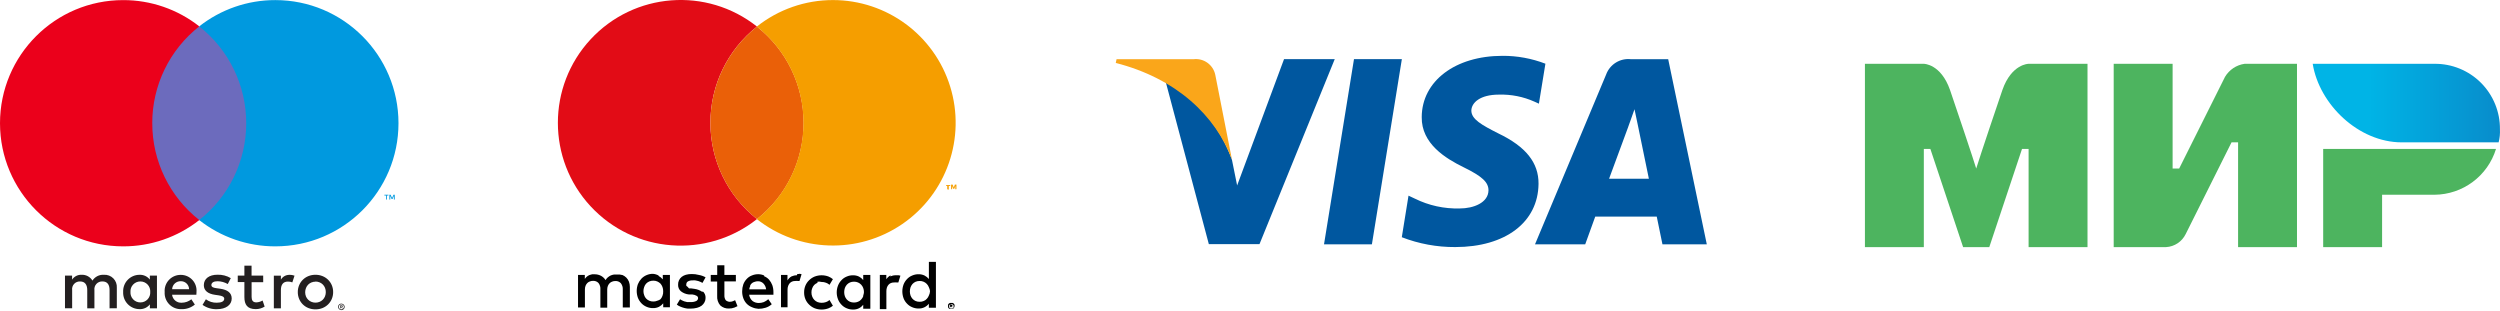
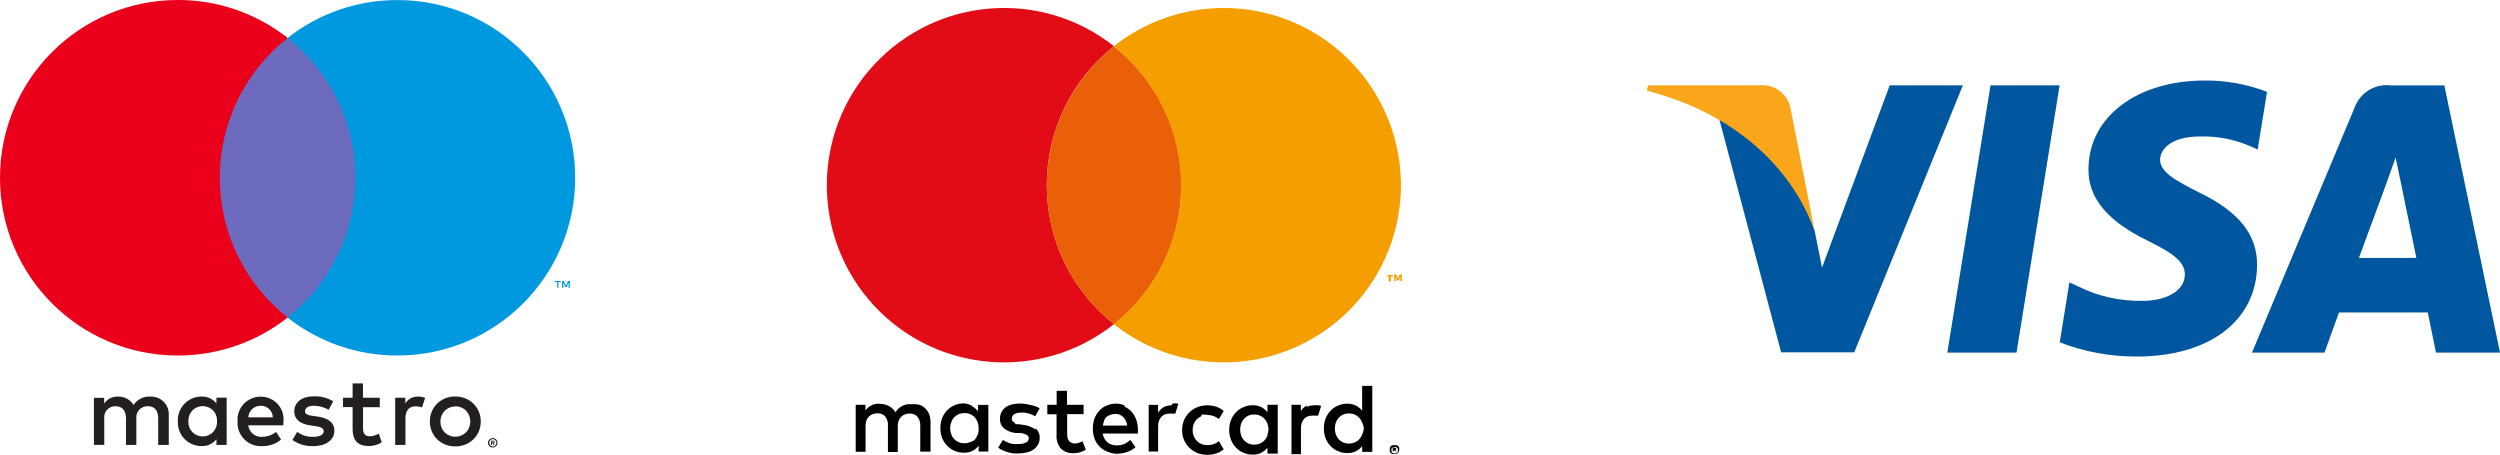
- <svg xmlns="http://www.w3.org/2000/svg" width="241.901" height="30" viewBox="0 0 241.901 30">
-   <defs>
-     <linearGradient id="linear-gradient" x2="1" gradientUnits="objectBoundingBox">
-       <stop offset="0" stop-color="#00b4e6" />
-       <stop offset="0.3" stop-color="#00b4e6" />
-       <stop offset="1" stop-color="#088ccb" />
-     </linearGradient>
-   </defs>
-   <g id="Group_3279" data-name="Group 3279" transform="translate(-2779 22624.002)">
-     <g id="Maestro_2016" transform="translate(2779 -22623.996)">
+ <svg xmlns="http://www.w3.org/2000/svg" width="148.14" height="26.948" viewBox="0 0 148.14 26.948">
+   <g id="Сгруппировать_5627" data-name="Сгруппировать 5627" transform="translate(-361 -347)">
+     <g id="Maestro_2016" transform="translate(361 347)">
      <g id="Group_3278" data-name="Group 3278" transform="translate(0 0)">
-         <g id="Group_3273" data-name="Group 3273" transform="translate(37.193 18.836)">
-           <path id="Path_5040" data-name="Path 5040" d="M-4.2-1.937V-2.4h-.12l-.14.318L-4.6-2.4h-.121v.463h.086v-.347l.13.3h.089l.13-.3v.348Zm-.765,0v-.386h.154V-2.4H-5.2v.077h.154v.386Z" transform="translate(5.203 2.4)" fill="#0099df" />
+         <g id="Group_3273" data-name="Group 3273" transform="translate(32.878 16.65)">
+           <path id="Path_5040" data-name="Path 5040" d="M-4.315-1.991V-2.4h-.106l-.123.281L-4.667-2.4h-.107v.409H-4.7V-2.3l.115.266H-4.5L-4.39-2.3v.307Zm-.676,0v-.341h.136V-2.4H-5.2v.068h.136v.341Z" transform="translate(5.203 2.4)" fill="#0099df" />
        </g>
-         <path id="Path_5041" data-name="Path 5041" d="M3582.295,2166.319h-10.428V2147.58h10.428Z" transform="translate(-3557.801 -2145.027)" fill="#6c6bbd" />
-         <g id="Group_3274" data-name="Group 3274" transform="translate(0 0)">
-           <path id="Path_5042" data-name="Path 5042" d="M-61.66-49.888a11.9,11.9,0,0,1,4.55-9.371A11.867,11.867,0,0,0-64.476-61.8,11.919,11.919,0,0,0-76.392-49.888,11.919,11.919,0,0,0-64.474-37.972a11.867,11.867,0,0,0,7.366-2.545,11.9,11.9,0,0,1-4.55-9.371" transform="translate(76.392 61.804)" fill="#eb001b" />
+         <path id="Path_5041" data-name="Path 5041" d="M3581.085,2164.145h-9.218V2147.58h9.218Z" transform="translate(-3559.433 -2145.323)" fill="#6c6bbd" />
+         <g id="Group_3274" data-name="Group 3274">
+           <path id="Path_5042" data-name="Path 5042" d="M-63.369-51.271a10.519,10.519,0,0,1,4.022-8.284,10.49,10.49,0,0,0-6.511-2.25A10.536,10.536,0,0,0-76.392-51.271,10.536,10.536,0,0,0-65.857-40.737a10.49,10.49,0,0,0,6.511-2.25,10.519,10.519,0,0,1-4.022-8.284" transform="translate(76.392 61.804)" fill="#eb001b" />
        </g>
-         <g id="Group_3275" data-name="Group 3275" transform="translate(19.274 0.003)">
-           <path id="Path_5043" data-name="Path 5043" d="M-80.716-49.887A11.919,11.919,0,0,1-92.634-37.971,11.871,11.871,0,0,1-100-40.516a11.9,11.9,0,0,0,4.55-9.371A11.9,11.9,0,0,0-100-59.255,11.871,11.871,0,0,1-92.633-61.8,11.919,11.919,0,0,1-80.716-49.889" transform="translate(100 61.8)" fill="#0099df" />
+         <g id="Group_3275" data-name="Group 3275" transform="translate(17.037 0.003)">
+           <path id="Path_5043" data-name="Path 5043" d="M-82.953-51.269A10.536,10.536,0,0,1-93.489-40.736,10.494,10.494,0,0,1-100-42.986a10.518,10.518,0,0,0,4.022-8.284A10.518,10.518,0,0,0-100-59.55a10.494,10.494,0,0,1,6.512-2.25A10.536,10.536,0,0,1-82.953-51.271" transform="translate(100 61.8)" fill="#0099df" />
        </g>
-         <g id="Group_3276" data-name="Group 3276" transform="translate(6.291 25.701)">
-           <path id="Path_5044" data-name="Path 5044" d="M-90.889-3.685a1.465,1.465,0,0,1,.49.086l-.212.649a1.116,1.116,0,0,0-.43-.077c-.45,0-.676.291-.676.814V-.44H-92.4V-3.6h.682v.386a.934.934,0,0,1,.834-.463m-2.545.709h-1.123v1.424c0,.318.112.53.457.53a1.268,1.268,0,0,0,.605-.182l.2.589a1.615,1.615,0,0,1-.86.245c-.814,0-1.1-.434-1.1-1.169V-2.977h-.642v-.629h.642v-.96h.694v.96h1.125Zm-8.813.676a.816.816,0,0,1,.841-.771.787.787,0,0,1,.8.771Zm2.357.278a1.518,1.518,0,0,0-.385-1.162,1.518,1.518,0,0,0-1.118-.5,1.546,1.546,0,0,0-1.156.482,1.546,1.546,0,0,0-.42,1.18,1.561,1.561,0,0,0,.445,1.189,1.561,1.561,0,0,0,1.181.465,1.923,1.923,0,0,0,1.295-.443l-.338-.51a1.5,1.5,0,0,1-.92.331.879.879,0,0,1-.946-.771h2.35c.007-.086.014-.172.014-.265m3.025-.771a2.03,2.03,0,0,0-.986-.272c-.377,0-.6.14-.6.372,0,.211.238.271.536.308l.325.046c.689.1,1.106.391,1.106.947,0,.6-.53,1.033-1.443,1.033A2.283,2.283,0,0,1-99.3-.773l.325-.54a1.688,1.688,0,0,0,1.053.331c.47,0,.722-.139.722-.386,0-.178-.179-.278-.556-.33l-.325-.046c-.709-.1-1.093-.417-1.093-.934,0-.629.517-1.013,1.318-1.013a2.365,2.365,0,0,1,1.291.331Zm8.491-.231a1.043,1.043,0,0,0-.395.077.948.948,0,0,0-.315.209.97.97,0,0,0-.209.322A1.089,1.089,0,0,0-89.368-2a1.085,1.085,0,0,0,.077.413.97.97,0,0,0,.21.312.948.948,0,0,0,.315.209,1.029,1.029,0,0,0,.395.077,1.026,1.026,0,0,0,.395-.077.946.946,0,0,0,.315-.209.963.963,0,0,0,.211-.322,1.086,1.086,0,0,0,.077-.413,1.089,1.089,0,0,0-.077-.413.963.963,0,0,0-.211-.322.946.946,0,0,0-.317-.209,1.04,1.04,0,0,0-.395-.077m0-.654a1.783,1.783,0,0,1,.682.128,1.656,1.656,0,0,1,.54.352,1.609,1.609,0,0,1,.359.529,1.684,1.684,0,0,1,.13.664,1.684,1.684,0,0,1-.13.664,1.613,1.613,0,0,1-.359.53,1.668,1.668,0,0,1-.54.352,1.8,1.8,0,0,1-.682.127,1.8,1.8,0,0,1-.682-.127,1.649,1.649,0,0,1-.54-.352,1.632,1.632,0,0,1-.357-.53,1.684,1.684,0,0,1-.13-.664,1.684,1.684,0,0,1,.13-.664,1.629,1.629,0,0,1,.357-.529,1.638,1.638,0,0,1,.54-.352,1.783,1.783,0,0,1,.682-.128m-17.9,1.662a.95.95,0,0,1,.258-.717.95.95,0,0,1,.7-.3.949.949,0,0,1,.7.3.949.949,0,0,1,.255.715.949.949,0,0,1-.255.715.949.949,0,0,1-.7.3.949.949,0,0,1-.7-.3.949.949,0,0,1-.258-.717m2.563,0V-3.606h-.688v.386a1.2,1.2,0,0,0-1-.463,1.586,1.586,0,0,0-1.147.492,1.585,1.585,0,0,0-.435,1.17,1.585,1.585,0,0,0,.437,1.169,1.585,1.585,0,0,0,1.148.491,1.2,1.2,0,0,0,1-.463v.386h.688Zm-3.883,1.582V-2.428a1.178,1.178,0,0,0-.338-.91,1.178,1.178,0,0,0-.907-.347,1.225,1.225,0,0,0-1.113.563,1.163,1.163,0,0,0-1.046-.563,1.047,1.047,0,0,0-.925.47v-.39h-.688V-.444h.694V-2.2a.74.74,0,0,1,.188-.6.74.74,0,0,1,.584-.239c.457,0,.689.3.689.834V-.441h.694V-2.2a.747.747,0,0,1,.19-.6.747.747,0,0,1,.581-.242c.47,0,.694.3.694.834V-.441Z" transform="translate(112.606 4.566)" fill="#231f20" />
+         <g id="Group_3276" data-name="Group 3276" transform="translate(5.561 22.718)">
+           <path id="Path_5044" data-name="Path 5044" d="M-93.408-3.788a1.3,1.3,0,0,1,.434.076l-.187.573a.986.986,0,0,0-.38-.068c-.4,0-.6.257-.6.719V-.919h-.609V-3.714h.6v.341a.825.825,0,0,1,.738-.409m-2.25.626h-.993V-1.9c0,.281.1.468.4.468a1.121,1.121,0,0,0,.535-.161l.175.521a1.427,1.427,0,0,1-.76.217c-.72,0-.968-.384-.968-1.033V-3.161h-.568v-.556h.568v-.849h.614v.849h.995Zm-7.79.6a.721.721,0,0,1,.744-.682.7.7,0,0,1,.708.682Zm2.084.246a1.342,1.342,0,0,0-.341-1.028,1.342,1.342,0,0,0-.989-.441,1.367,1.367,0,0,0-1.022.426,1.367,1.367,0,0,0-.371,1.043,1.38,1.38,0,0,0,.393,1.051,1.38,1.38,0,0,0,1.044.411,1.7,1.7,0,0,0,1.145-.392l-.3-.451a1.33,1.33,0,0,1-.813.292.777.777,0,0,1-.836-.682h2.077c.006-.076.012-.152.012-.234M-98.689-3a1.794,1.794,0,0,0-.872-.241c-.333,0-.532.123-.532.329,0,.187.211.24.474.273l.287.041c.609.089.978.346.978.837,0,.532-.468.913-1.275.913a2.018,2.018,0,0,1-1.213-.367l.287-.477a1.492,1.492,0,0,0,.931.292c.415,0,.638-.123.638-.341,0-.157-.158-.246-.492-.292l-.287-.041c-.626-.089-.966-.369-.966-.826,0-.556.457-.9,1.165-.9a2.091,2.091,0,0,1,1.141.292Zm7.506-.2a.922.922,0,0,0-.349.068.838.838,0,0,0-.279.185A.857.857,0,0,0-92-2.664a.963.963,0,0,0-.068.365A.96.96,0,0,0-92-1.933a.858.858,0,0,0,.185.275.838.838,0,0,0,.279.185.909.909,0,0,0,.349.068.907.907,0,0,0,.349-.068.836.836,0,0,0,.279-.185.851.851,0,0,0,.187-.285.96.96,0,0,0,.068-.365.962.962,0,0,0-.068-.365.851.851,0,0,0-.187-.285.836.836,0,0,0-.28-.185.92.92,0,0,0-.349-.068m0-.578a1.576,1.576,0,0,1,.6.113,1.464,1.464,0,0,1,.477.311,1.423,1.423,0,0,1,.317.468,1.488,1.488,0,0,1,.115.587,1.488,1.488,0,0,1-.115.587,1.426,1.426,0,0,1-.317.468,1.474,1.474,0,0,1-.477.311,1.588,1.588,0,0,1-.6.112,1.588,1.588,0,0,1-.6-.112,1.458,1.458,0,0,1-.477-.311,1.443,1.443,0,0,1-.316-.468,1.488,1.488,0,0,1-.115-.587A1.488,1.488,0,0,1-92.58-2.9a1.44,1.44,0,0,1,.316-.468,1.448,1.448,0,0,1,.477-.311,1.576,1.576,0,0,1,.6-.113M-107-2.321a.84.84,0,0,1,.228-.634.84.84,0,0,1,.62-.262.838.838,0,0,1,.617.264.839.839,0,0,1,.226.632.839.839,0,0,1-.225.632.838.838,0,0,1-.617.265.839.839,0,0,1-.62-.262A.839.839,0,0,1-107-2.318m2.265,0v-1.4h-.608v.341a1.061,1.061,0,0,0-.886-.409,1.4,1.4,0,0,0-1.014.435,1.4,1.4,0,0,0-.385,1.034,1.4,1.4,0,0,0,.386,1.033,1.4,1.4,0,0,0,1.014.434,1.061,1.061,0,0,0,.886-.409v.341h.608Zm-3.432,1.4V-2.676a1.042,1.042,0,0,0-.3-.8,1.042,1.042,0,0,0-.8-.307,1.083,1.083,0,0,0-.984.5,1.028,1.028,0,0,0-.925-.5.926.926,0,0,0-.818.415v-.345h-.608V-.922h.614V-2.471A.654.654,0,0,1-111.827-3a.654.654,0,0,1,.516-.211c.4,0,.609.263.609.738V-.92h.614V-2.471A.661.661,0,0,1-109.92-3a.661.661,0,0,1,.513-.214c.416,0,.614.263.614.738V-.92Z" transform="translate(112.606 4.566)" fill="#231f20" />
        </g>
-         <g id="Group_3277" data-name="Group 3277" transform="translate(32.713 29.366)">
-           <path id="Path_5045" data-name="Path 5045" d="M-1.122-.929v.077h.072a.071.071,0,0,0,.039-.009A.033.033,0,0,0-1-.891.032.032,0,0,0-1.012-.92a.065.065,0,0,0-.039-.009Zm.072-.055a.133.133,0,0,1,.086.026.083.083,0,0,1,.029.067.077.077,0,0,1-.024.06A.12.12,0,0,1-1.026-.8l.1.11h-.077L-1.094-.8h-.029v.11h-.062v-.29Zm-.019.392A.231.231,0,0,0-.974-.611.248.248,0,0,0-.9-.664.244.244,0,0,0-.845-.741a.25.25,0,0,0,.019-.1A.25.25,0,0,0-.845-.932.252.252,0,0,0-.9-1.009a.231.231,0,0,0-.077-.052.231.231,0,0,0-.094-.02.24.24,0,0,0-.1.019.231.231,0,0,0-.077.052.238.238,0,0,0-.052.077.236.236,0,0,0-.019.1.236.236,0,0,0,.019.1.231.231,0,0,0,.052.077.247.247,0,0,0,.077.052.24.24,0,0,0,.1.019m0-.559a.308.308,0,0,1,.124.025.312.312,0,0,1,.1.067.308.308,0,0,1,.068.1.3.3,0,0,1,.025.122.3.3,0,0,1-.025.122.313.313,0,0,1-.069.1.327.327,0,0,1-.1.068.308.308,0,0,1-.124.025A.319.319,0,0,1-1.2-.548a.318.318,0,0,1-.1-.068.313.313,0,0,1-.068-.1A.3.3,0,0,1-1.39-.837a.3.3,0,0,1,.024-.12.308.308,0,0,1,.068-.1.308.308,0,0,1,.1-.067.319.319,0,0,1,.126-.025" transform="translate(1.39 1.152)" fill="#231f20" />
+         <g id="Group_3277" data-name="Group 3277" transform="translate(28.917 25.959)">
+           <path id="Path_5045" data-name="Path 5045" d="M-1.153-.955v.068h.063A.063.063,0,0,0-1.056-.9a.029.029,0,0,0,.014-.026.028.028,0,0,0-.014-.026A.057.057,0,0,0-1.09-.955ZM-1.089-1a.118.118,0,0,1,.076.023.074.074,0,0,1,.025.059.068.068,0,0,1-.021.053.106.106,0,0,1-.059.024l.085.1h-.068l-.076-.1h-.025v.1h-.055V-1Zm-.017.346a.2.2,0,0,0,.084-.017A.22.22,0,0,0-.954-.721.215.215,0,0,0-.908-.789.221.221,0,0,0-.891-.874.221.221,0,0,0-.908-.958a.223.223,0,0,0-.046-.068.2.2,0,0,0-.068-.046.2.2,0,0,0-.083-.018.212.212,0,0,0-.085.017.2.2,0,0,0-.068.046A.21.21,0,0,0-1.3-.958a.209.209,0,0,0-.017.085A.209.209,0,0,0-1.3-.789a.2.2,0,0,0,.046.068.218.218,0,0,0,.068.046.212.212,0,0,0,.085.017m0-.494A.273.273,0,0,1-1-1.13a.276.276,0,0,1,.091.059.273.273,0,0,1,.06.091.266.266,0,0,1,.022.108.266.266,0,0,1-.022.108.277.277,0,0,1-.061.087A.289.289,0,0,1-1-.618a.273.273,0,0,1-.11.022.282.282,0,0,1-.112-.022.282.282,0,0,1-.09-.06.277.277,0,0,1-.06-.088A.266.266,0,0,1-1.39-.874.266.266,0,0,1-1.369-.98a.273.273,0,0,1,.06-.089.273.273,0,0,1,.091-.059.282.282,0,0,1,.112-.022" transform="translate(1.39 1.152)" fill="#231f20" />
        </g>
      </g>
    </g>
-     <g id="master-card" transform="translate(2832.98 -22624.002)">
-       <path id="Path_4956" data-name="Path 4956" d="M46.419,51.641a.883.883,0,0,1-.2.321.736.736,0,0,1-.3.211.9.9,0,0,1-.391.077.931.931,0,0,1-.4-.077.915.915,0,0,1-.3-.219.993.993,0,0,1-.187-.318,1.244,1.244,0,0,1-.062-.391,1.322,1.322,0,0,1,.062-.391,1.08,1.08,0,0,1,.187-.321.915.915,0,0,1,.3-.219.93.93,0,0,1,.4-.077.9.9,0,0,1,.391.077.931.931,0,0,1,.3.211.954.954,0,0,1,.2.321,1.126,1.126,0,0,1,.11.376,1.064,1.064,0,0,1-.11.423Zm0-3.255v1.659A1.353,1.353,0,0,0,46,49.709a1.291,1.291,0,0,0-.579-.125,1.479,1.479,0,0,0-.617.125,1.4,1.4,0,0,0-.5.344,1.565,1.565,0,0,0-.336.524,1.94,1.94,0,0,0,0,1.33,1.51,1.51,0,0,0,.336.524,1.4,1.4,0,0,0,.5.344,1.479,1.479,0,0,0,.617.125A1.2,1.2,0,0,0,46,52.775a1.252,1.252,0,0,0,.415-.336v.386H47.1V48.386ZM27.14,52.251a.869.869,0,0,0,.329-.062.959.959,0,0,0,.2-.094l.231.579-.289.133a1.446,1.446,0,0,1-.54.094,1.15,1.15,0,0,1-.837-.3,1.267,1.267,0,0,1-.3-.925V50.289h-.622v-.635h.626v-.939h.694v.939h1.111v.626h-1.11v1.37a.681.681,0,0,0,.039.266.532.532,0,0,0,.1.188.446.446,0,0,0,.164.1.517.517,0,0,0,.2.047Zm-10.39-2.6a1.222,1.222,0,0,1,.391.258,1.174,1.174,0,0,1,.258.4,1.465,1.465,0,0,1,.086.5V52.8H16.8V51.062a.892.892,0,0,0-.188-.61.665.665,0,0,0-.524-.211.783.783,0,0,0-.308.055.649.649,0,0,0-.251.154.822.822,0,0,0-.172.266.978.978,0,0,0-.062.352v1.753h-.662V51.062a.892.892,0,0,0-.18-.626.665.665,0,0,0-.524-.211.783.783,0,0,0-.308.055.649.649,0,0,0-.251.154.822.822,0,0,0-.172.266.978.978,0,0,0-.062.352V52.8H12.47V49.654h.657v.386a.971.971,0,0,1,.2-.227,1.129,1.129,0,0,1,.258-.154,1.311,1.311,0,0,1,.251-.07,1.268,1.268,0,0,1,.243,0,1.311,1.311,0,0,1,.617.149,1.174,1.174,0,0,1,.438.415.985.985,0,0,1,.227-.274,1.418,1.418,0,0,1,.281-.18,1.487,1.487,0,0,1,.308-.086h.3a1.323,1.323,0,0,1,.5.047ZM20.452,52a.993.993,0,0,0,.188-.321,1.064,1.064,0,0,0,.07-.463,1.125,1.125,0,0,0-.07-.4,1.08,1.08,0,0,0-.188-.321,1.065,1.065,0,0,0-.308-.211.884.884,0,0,0-.386-.077.93.93,0,0,0-.4.077.947.947,0,0,0-.308.219.925.925,0,0,0-.18.321,1.118,1.118,0,0,0-.07.391,1.056,1.056,0,0,0,.07.391.848.848,0,0,0,.18.321.946.946,0,0,0,.308.219.932.932,0,0,0,.4.077.884.884,0,0,0,.386-.077A.821.821,0,0,0,20.452,52Zm-.187-2.253a1.415,1.415,0,0,1,.407.336v-.43h.69v3.129h-.649V52.4a1.3,1.3,0,0,1-.407.336,1.252,1.252,0,0,1-.587.125,1.5,1.5,0,0,1-.617-.125,1.47,1.47,0,0,1-.5-.344,1.636,1.636,0,0,1-.336-.524,1.939,1.939,0,0,1,0-1.33,1.721,1.721,0,0,1,.336-.524,1.473,1.473,0,0,1,.5-.344,1.5,1.5,0,0,1,.617-.125,1.353,1.353,0,0,1,.548.164Zm4.256,1.565A1.689,1.689,0,0,0,23.737,51l-.329-.047h-.2l-.149-.164a.328.328,0,0,1-.11-.094.211.211,0,0,1,0-.141.313.313,0,0,1,.154-.274.848.848,0,0,1,.438-.1,1.211,1.211,0,0,1,.289,0l.274.062a1.556,1.556,0,0,1,.227.086l.18.094.3-.54a2.052,2.052,0,0,0-.657-.231,2.5,2.5,0,0,0-.694-.086,1.977,1.977,0,0,0-.548.07,1.228,1.228,0,0,0-.407.2.931.931,0,0,0-.352.783.783.783,0,0,0,.274.617,1.5,1.5,0,0,0,.783.308h.329a1.024,1.024,0,0,1,.415.133.25.25,0,0,1,.133.219.321.321,0,0,1-.18.281,1.127,1.127,0,0,1-.54.1,2.3,2.3,0,0,1-.344,0,1.486,1.486,0,0,1-.281-.07l-.227-.1-.172-.1-.313.517a1.33,1.33,0,0,0,.352.2,2.552,2.552,0,0,0,.368.125,2.01,2.01,0,0,0,.344.062h.279a2.412,2.412,0,0,0,.61-.077,1.282,1.282,0,0,0,.453-.211.994.994,0,0,0,.274-.329.838.838,0,0,0,.1-.415.783.783,0,0,0-.289-.657Zm4.608-.579a.979.979,0,0,0-.094.313h1.635a.955.955,0,0,0-.266-.571.712.712,0,0,0-.532-.211.848.848,0,0,0-.329.062.648.648,0,0,0-.227.109.694.694,0,0,0-.188.227Zm1.353-.955a1.292,1.292,0,0,1,.477.336,1.814,1.814,0,0,1,.308.524,2.018,2.018,0,0,1,.11.673.783.783,0,0,1,0,.133.712.712,0,0,1,0,.125H29.026a.973.973,0,0,0,.336.61.956.956,0,0,0,.281.141,1.1,1.1,0,0,0,.321.047,1.465,1.465,0,0,0,.477-.086A1.6,1.6,0,0,0,30.88,52l.336.485a1.565,1.565,0,0,1-.61.344,2.206,2.206,0,0,1-.681.1,1.745,1.745,0,0,1-.61-.149,1.441,1.441,0,0,1-.517-.336,1.5,1.5,0,0,1-.329-.524,1.886,1.886,0,0,1-.117-.681,2.058,2.058,0,0,1,.11-.673,1.564,1.564,0,0,1,.329-.524,1.291,1.291,0,0,1,.493-.336,1.565,1.565,0,0,1,.634-.125,1.388,1.388,0,0,1,.564.125Zm9.584,1.934a.884.884,0,0,1-.2.321.736.736,0,0,1-.3.211.9.9,0,0,1-.391.077.932.932,0,0,1-.4-.077.915.915,0,0,1-.3-.219.993.993,0,0,1-.188-.321,1.245,1.245,0,0,1-.062-.391,1.322,1.322,0,0,1,.062-.391,1.08,1.08,0,0,1,.188-.321.916.916,0,0,1,.3-.219.931.931,0,0,1,.4-.077.9.9,0,0,1,.391.077.932.932,0,0,1,.3.211.954.954,0,0,1,.2.321,1.125,1.125,0,0,1,.07.4,1.062,1.062,0,0,1-.07.329Zm0-1.565a1.322,1.322,0,0,0-.407-.336,1.292,1.292,0,0,0-.579-.125,1.457,1.457,0,0,0-.617.125,1.4,1.4,0,0,0-.5.344,1.565,1.565,0,0,0-.336.524,1.831,1.831,0,0,0,0,1.33,1.51,1.51,0,0,0,.336.524,1.4,1.4,0,0,0,.5.344A1.457,1.457,0,0,0,39.08,53a1.2,1.2,0,0,0,.579-.125,1.221,1.221,0,0,0,.407-.336v.386h.689V49.654h-.689Zm-6.416-.463a1.252,1.252,0,0,0-.524.11,1.1,1.1,0,0,0-.391.391v-.532h-.626v3.129h.634v-1.7a1.055,1.055,0,0,1,.055-.36.885.885,0,0,1,.154-.266.634.634,0,0,1,.231-.164.783.783,0,0,1,.308-.055,1.066,1.066,0,0,1,.266,0H33.9l.2-.657-.172-.039a1.447,1.447,0,0,0-.258.039Zm9.037.11a1.252,1.252,0,0,1,.524-.11,1.525,1.525,0,0,1,.281,0l.172.039-.2.657H43.32a1.112,1.112,0,0,0-.266,0,.783.783,0,0,0-.308.055.635.635,0,0,0-.231.164.783.783,0,0,0-.154.266,1.055,1.055,0,0,0-.055.36v1.737h-.634v-3.31H42.3v.415a1.1,1.1,0,0,1,.415-.376Zm-7.041.617a1.026,1.026,0,0,0-.313.2.9.9,0,0,0-.2.321.993.993,0,0,0-.077.407,1.033,1.033,0,0,0,.077.415.939.939,0,0,0,.2.313.925.925,0,0,0,.313.211,1.12,1.12,0,0,0,.391.07,1.245,1.245,0,0,0,.43-.07.97.97,0,0,0,.336-.2l.329.555a1.651,1.651,0,0,1-.415.243,1.894,1.894,0,0,1-1.353,0,1.659,1.659,0,0,1-.532-.352,1.565,1.565,0,0,1-.36-.524,1.643,1.643,0,0,1-.125-.657,1.666,1.666,0,0,1,.125-.657,1.565,1.565,0,0,1,.36-.524,1.66,1.66,0,0,1,.532-.352,1.894,1.894,0,0,1,1.353,0,1.673,1.673,0,0,1,.415.251l-.329.548a.955.955,0,0,0-.336-.2,1.08,1.08,0,0,0-.43-.077.969.969,0,0,0-.407-.023Z" transform="translate(-10.52 -23.049)" fill-rule="evenodd" />
-       <path id="Path_4957" data-name="Path 4957" d="M58.494,53.707v.055h-.023Zm.062-.062a.125.125,0,0,1,.086,0,.077.077,0,0,1,0,.07.07.07,0,0,1,0,.055h-.062l.094.1h-.1l-.077-.1v.1h-.077V53.59Zm0,.368a.154.154,0,0,0,.086,0,.258.258,0,0,0,.077-.047l.047-.077a.278.278,0,0,0,0-.086.386.386,0,0,0,0-.094l-.047-.07-.077-.055h-.18l-.077.055-.047.07a.391.391,0,0,0,0,.094.283.283,0,0,0,0,.086l.047.077a.261.261,0,0,0,.077.047.18.18,0,0,0,.077,0Zm0-.548a.35.35,0,0,1,.125,0,.326.326,0,0,1,.11.07.319.319,0,0,1,.062.1.225.225,0,0,1,0,.125.25.25,0,0,1-.023.125.447.447,0,0,1-.062.1l-.11.07a.355.355,0,0,1-.125,0,.369.369,0,0,1-.133,0l-.11-.07-.062-.1a.355.355,0,0,1,0-.125.321.321,0,0,1,0-.125.573.573,0,0,1,.07-.1.327.327,0,0,1,.11-.07.366.366,0,0,1,.133,0Z" transform="translate(-20.475 -24.153)" fill-rule="evenodd" />
-       <path id="Path_4958" data-name="Path 4958" d="M24.736,27.884a11.852,11.852,0,0,1,4.507-9.311,11.884,11.884,0,1,0,0,18.627,11.852,11.852,0,0,1-4.507-9.318Z" transform="translate(-9.977 -16.003)" fill="#e20c16" fill-rule="evenodd" />
-       <path id="Path_4959" data-name="Path 4959" d="M28.84,28.6a11.851,11.851,0,0,0,4.507,9.32,11.867,11.867,0,0,0,0-18.627A11.851,11.851,0,0,0,28.84,28.6Z" transform="translate(-14.082 -16.719)" fill="#ea6008" fill-rule="evenodd" />
-       <path id="Path_4960" data-name="Path 4960" d="M58.884,39.282v-.313l-.1.266h-.11l-.1-.266v.308h-.1v-.447h.148l.11.282.11-.282h.149v.448Zm-.783,0v-.313H58v-.094h.391v.094H58.25v.353Z" transform="translate(-20.426 -20.97)" fill="#f59e00" fill-rule="evenodd" />
-       <path id="Path_4961" data-name="Path 4961" d="M41.95,16.01a11.839,11.839,0,0,0-7.37,2.566,11.867,11.867,0,0,1,0,18.627A11.876,11.876,0,1,0,41.95,16.01Z" transform="translate(-15.331 -16.004)" fill="#f59e00" fill-rule="evenodd" />
+     <g id="master-card" transform="translate(409.982 347.469)">
+       <path id="Path_4956" data-name="Path 4956" d="M42.48,51.263a.78.78,0,0,1-.173.284.65.65,0,0,1-.263.187.8.8,0,0,1-.346.068.823.823,0,0,1-.352-.068.808.808,0,0,1-.263-.194.877.877,0,0,1-.166-.282,1.1,1.1,0,0,1-.055-.346,1.169,1.169,0,0,1,.055-.346.954.954,0,0,1,.166-.284.809.809,0,0,1,.263-.194.822.822,0,0,1,.352-.068.8.8,0,0,1,.346.068.823.823,0,0,1,.263.187.843.843,0,0,1,.173.284,1,1,0,0,1,.1.332.94.94,0,0,1-.1.374Zm0-2.877v1.466a1.2,1.2,0,0,0-.367-.3,1.141,1.141,0,0,0-.512-.11,1.307,1.307,0,0,0-.545.11,1.239,1.239,0,0,0-.442.3,1.383,1.383,0,0,0-.3.464,1.714,1.714,0,0,0,0,1.176,1.335,1.335,0,0,0,.3.464,1.238,1.238,0,0,0,.442.3,1.307,1.307,0,0,0,.545.11,1.058,1.058,0,0,0,.512-.11,1.106,1.106,0,0,0,.367-.3v.341h.6V48.386ZM25.438,51.8a.768.768,0,0,0,.29-.055.848.848,0,0,0,.18-.083l.2.512-.256.117a1.279,1.279,0,0,1-.477.083,1.016,1.016,0,0,1-.74-.263,1.12,1.12,0,0,1-.263-.818V50.068h-.549v-.562h.554v-.83h.614v.83h.982v.554H25v1.211a.6.6,0,0,0,.035.235.47.47,0,0,0,.09.166.4.4,0,0,0,.145.09.457.457,0,0,0,.173.042Zm-9.184-2.3a1.08,1.08,0,0,1,.346.228,1.038,1.038,0,0,1,.228.352,1.3,1.3,0,0,1,.076.442v1.757h-.609V50.751a.789.789,0,0,0-.166-.539.588.588,0,0,0-.464-.187.692.692,0,0,0-.273.048.574.574,0,0,0-.222.136.727.727,0,0,0-.152.235.864.864,0,0,0-.055.312v1.549h-.585V50.751a.789.789,0,0,0-.159-.554.588.588,0,0,0-.464-.187.692.692,0,0,0-.273.048.574.574,0,0,0-.222.136.727.727,0,0,0-.152.235.864.864,0,0,0-.055.312v1.549H12.47V49.507h.581v.341a.858.858,0,0,1,.18-.2,1,1,0,0,1,.228-.136,1.159,1.159,0,0,1,.222-.062,1.121,1.121,0,0,1,.215,0,1.159,1.159,0,0,1,.545.132,1.038,1.038,0,0,1,.387.367.871.871,0,0,1,.2-.242,1.253,1.253,0,0,1,.249-.159,1.314,1.314,0,0,1,.273-.076h.263a1.169,1.169,0,0,1,.442.042Zm3.272,2.075a.877.877,0,0,0,.166-.284.941.941,0,0,0,.062-.409,1,1,0,0,0-.062-.352.954.954,0,0,0-.166-.284.941.941,0,0,0-.273-.187A.781.781,0,0,0,18.912,50a.822.822,0,0,0-.352.068.837.837,0,0,0-.273.194.818.818,0,0,0-.159.284.989.989,0,0,0-.062.346.934.934,0,0,0,.062.346.75.75,0,0,0,.159.284.836.836,0,0,0,.273.194.824.824,0,0,0,.352.068.781.781,0,0,0,.341-.068.726.726,0,0,0,.273-.132ZM19.36,49.59a1.251,1.251,0,0,1,.36.3v-.38h.61v2.766h-.574v-.341a1.147,1.147,0,0,1-.36.3,1.106,1.106,0,0,1-.519.11,1.328,1.328,0,0,1-.545-.11,1.3,1.3,0,0,1-.442-.3,1.446,1.446,0,0,1-.3-.464,1.714,1.714,0,0,1,0-1.176,1.522,1.522,0,0,1,.3-.464,1.3,1.3,0,0,1,.442-.3,1.328,1.328,0,0,1,.545-.11,1.2,1.2,0,0,1,.484.145Zm3.762,1.383a1.493,1.493,0,0,0-.692-.273l-.29-.042h-.181l-.132-.145a.29.29,0,0,1-.1-.083.187.187,0,0,1,0-.125.277.277,0,0,1,.136-.242.75.75,0,0,1,.387-.09,1.07,1.07,0,0,1,.256,0l.242.055a1.376,1.376,0,0,1,.2.076l.159.083.263-.477a1.814,1.814,0,0,0-.581-.2,2.207,2.207,0,0,0-.614-.076,1.748,1.748,0,0,0-.484.062,1.085,1.085,0,0,0-.36.173.823.823,0,0,0-.312.692.692.692,0,0,0,.242.545,1.328,1.328,0,0,0,.692.273h.29a.905.905,0,0,1,.367.117.221.221,0,0,1,.117.194.284.284,0,0,1-.159.249,1,1,0,0,1-.477.09,2.033,2.033,0,0,1-.3,0,1.314,1.314,0,0,1-.249-.062l-.2-.09-.152-.09-.277.457a1.176,1.176,0,0,0,.312.18,2.255,2.255,0,0,0,.325.11,1.776,1.776,0,0,0,.3.055H22.1a2.132,2.132,0,0,0,.539-.068,1.134,1.134,0,0,0,.4-.187.879.879,0,0,0,.242-.29.74.74,0,0,0,.09-.367.692.692,0,0,0-.256-.581Zm4.074-.512a.865.865,0,0,0-.083.277h1.445a.844.844,0,0,0-.235-.505.629.629,0,0,0-.47-.187.75.75,0,0,0-.29.055.573.573,0,0,0-.2.1.614.614,0,0,0-.166.2Zm1.2-.844a1.142,1.142,0,0,1,.422.3,1.6,1.6,0,0,1,.273.464,1.784,1.784,0,0,1,.1.6.692.692,0,0,1,0,.117.629.629,0,0,1,0,.11H27.105a.86.86,0,0,0,.3.539.845.845,0,0,0,.249.125.968.968,0,0,0,.284.042,1.3,1.3,0,0,0,.422-.076,1.418,1.418,0,0,0,.387-.249l.3.429a1.383,1.383,0,0,1-.539.3,1.95,1.95,0,0,1-.6.09,1.543,1.543,0,0,1-.539-.132,1.274,1.274,0,0,1-.457-.3,1.321,1.321,0,0,1-.29-.464,1.667,1.667,0,0,1-.1-.6,1.819,1.819,0,0,1,.1-.6,1.383,1.383,0,0,1,.29-.464,1.141,1.141,0,0,1,.436-.3,1.383,1.383,0,0,1,.56-.11,1.227,1.227,0,0,1,.5.11Zm8.472,1.71a.781.781,0,0,1-.173.284.65.65,0,0,1-.263.187.8.8,0,0,1-.346.068.824.824,0,0,1-.352-.068.809.809,0,0,1-.263-.194.878.878,0,0,1-.166-.284,1.1,1.1,0,0,1-.055-.346,1.169,1.169,0,0,1,.055-.346.954.954,0,0,1,.166-.284.809.809,0,0,1,.263-.194.823.823,0,0,1,.352-.068.8.8,0,0,1,.346.068.824.824,0,0,1,.263.187.843.843,0,0,1,.173.284,1,1,0,0,1,.062.352.939.939,0,0,1-.062.29Zm0-1.383a1.169,1.169,0,0,0-.36-.3,1.142,1.142,0,0,0-.512-.11,1.288,1.288,0,0,0-.545.11,1.239,1.239,0,0,0-.442.3,1.383,1.383,0,0,0-.3.464,1.618,1.618,0,0,0,0,1.176,1.335,1.335,0,0,0,.3.464,1.238,1.238,0,0,0,.442.3,1.288,1.288,0,0,0,.545.11,1.058,1.058,0,0,0,.512-.11,1.079,1.079,0,0,0,.36-.3V52.4h.609V49.507h-.609Zm-5.672-.409a1.106,1.106,0,0,0-.464.1.976.976,0,0,0-.346.346v-.47H29.83v2.766h.56v-1.5a.933.933,0,0,1,.048-.318.782.782,0,0,1,.136-.235.56.56,0,0,1,.2-.145.692.692,0,0,1,.273-.048.942.942,0,0,1,.235,0h.125l.18-.581-.152-.035a1.28,1.28,0,0,0-.228.035Zm7.989.1a1.106,1.106,0,0,1,.464-.1,1.348,1.348,0,0,1,.249,0l.152.035-.18.581h-.125a.983.983,0,0,0-.235,0,.692.692,0,0,0-.273.048.561.561,0,0,0-.2.145.692.692,0,0,0-.136.235.933.933,0,0,0-.048.318v1.535h-.56V49.507h.554v.367a.976.976,0,0,1,.367-.332Zm-6.224.545a.907.907,0,0,0-.277.18.8.8,0,0,0-.18.284.878.878,0,0,0-.068.36.913.913,0,0,0,.068.367.83.83,0,0,0,.18.277.818.818,0,0,0,.277.187.99.99,0,0,0,.346.062,1.1,1.1,0,0,0,.38-.062.858.858,0,0,0,.3-.18l.29.491a1.459,1.459,0,0,1-.367.215,1.674,1.674,0,0,1-1.2,0,1.466,1.466,0,0,1-.47-.312,1.383,1.383,0,0,1-.318-.464,1.453,1.453,0,0,1-.11-.581,1.473,1.473,0,0,1,.11-.581,1.383,1.383,0,0,1,.318-.464,1.467,1.467,0,0,1,.47-.312,1.674,1.674,0,0,1,1.2,0,1.479,1.479,0,0,1,.367.222l-.29.484a.844.844,0,0,0-.3-.173.954.954,0,0,0-.38-.068.857.857,0,0,0-.36-.02Z" transform="translate(-10.746 -25.989)" fill-rule="evenodd" />
+       <path id="Path_4957" data-name="Path 4957" d="M58.463,53.679v.048h-.02Zm.055-.055a.11.11,0,0,1,.076,0,.068.068,0,0,1,0,.062.062.062,0,0,1,0,.048h-.055l.083.09h-.09l-.068-.09v.09H58.4v-.249Zm0,.325a.136.136,0,0,0,.076,0,.228.228,0,0,0,.068-.042l.042-.068a.246.246,0,0,0,0-.076.341.341,0,0,0,0-.083l-.042-.062-.068-.048h-.159l-.068.048-.042.062a.345.345,0,0,0,0,.083.25.25,0,0,0,0,.076l.042.068a.23.23,0,0,0,.068.042.16.16,0,0,0,.068,0Zm0-.484a.31.31,0,0,1,.11,0,.288.288,0,0,1,.1.062.282.282,0,0,1,.055.09.2.2,0,0,1,0,.11.221.221,0,0,1-.02.11.4.4,0,0,1-.055.09l-.1.062a.314.314,0,0,1-.11,0,.327.327,0,0,1-.117,0l-.1-.062-.055-.09a.313.313,0,0,1,0-.11.284.284,0,0,1,0-.11.507.507,0,0,1,.062-.09.289.289,0,0,1,.1-.062.323.323,0,0,1,.117,0Z" transform="translate(-24.855 -27.554)" fill-rule="evenodd" />
+       <path id="Path_4958" data-name="Path 4958" d="M23.023,26.506a10.477,10.477,0,0,1,3.984-8.231,10.5,10.5,0,1,0,0,16.465A10.477,10.477,0,0,1,23.023,26.5Z" transform="translate(-9.977 -16.003)" fill="#e20c16" fill-rule="evenodd" />
+       <path id="Path_4959" data-name="Path 4959" d="M28.84,27.521a10.476,10.476,0,0,0,3.984,8.239,10.49,10.49,0,0,0,0-16.465,10.476,10.476,0,0,0-3.984,8.23Z" transform="translate(-15.794 -17.018)" fill="#ea6008" fill-rule="evenodd" />
+       <path id="Path_4960" data-name="Path 4960" d="M58.781,39.23v-.277l-.09.235h-.1l-.09-.235v.273h-.09v-.395h.131l.1.25.1-.25h.132v.4Zm-.692,0v-.277H58V38.87h.346v.083h-.125v.312Z" transform="translate(-24.786 -23.042)" fill="#f59e00" fill-rule="evenodd" />
+       <path id="Path_4961" data-name="Path 4961" d="M41.095,16.01a10.465,10.465,0,0,0-6.515,2.269,10.49,10.49,0,0,1,0,16.465A10.5,10.5,0,1,0,41.095,16.01Z" transform="translate(-17.564 -16.005)" fill="#f59e00" fill-rule="evenodd" />
    </g>
-     <g id="mir" transform="translate(2959.451 -22617.828)">
-       <path id="Path_4962" data-name="Path 4962" d="M60.64,25H48.857c.634,3.927,4.434,7.6,8.615,7.6h9.375a4.311,4.311,0,0,0,.126-1.266A6.273,6.273,0,0,0,60.64,25Z" transform="translate(-5.529 -25)" fill-rule="evenodd" fill="url(#linear-gradient)" />
-       <path id="Path_4963" data-name="Path 4963" d="M50,34.286v9.5h5.7V38.72h5.068a6.273,6.273,0,0,0,5.955-4.434Z" transform="translate(-5.659 -26.05)" fill="#4db45f" fill-rule="evenodd" />
-       <path id="Path_4964" data-name="Path 4964" d="M27.143,25V42.737h5.068a2.25,2.25,0,0,0,1.9-1.266L38.545,32.6h.634V42.737h5.7V25H39.812a2.637,2.637,0,0,0-1.9,1.266l-4.434,8.868h-.634V25Z" transform="translate(-3.072 -25)" fill="#4db45f" fill-rule="evenodd" />
-       <path id="Path_4965" data-name="Path 4965" d="M0,42.737V25H5.7s1.647,0,2.534,2.534c2.281,6.715,2.534,7.6,2.534,7.6s.507-1.647,2.534-7.6C14.189,25,15.837,25,15.837,25h5.7V42.737h-5.7v-9.5H15.2l-3.167,9.5H9.5l-3.168-9.5H5.7v9.5Z" transform="translate(0 -25)" fill="#4db45f" fill-rule="evenodd" />
-     </g>
-     <g id="g4158" transform="translate(2886.962 -22618.6)">
-       <path id="polygon9" d="M438.14,128.642h-4.633l2.9-17.919h4.632Z" transform="translate(-413.357 -110.401)" fill="#00579f" />
-       <path id="path11" d="M579.076,105.81a11.414,11.414,0,0,0-4.155-.763c-4.575,0-7.8,2.44-7.817,5.927-.038,2.573,2.307,4,4.06,4.858,1.792.877,2.4,1.449,2.4,2.23-.018,1.2-1.447,1.753-2.782,1.753a9.221,9.221,0,0,1-4.347-.953l-.61-.286-.649,4.022a14.1,14.1,0,0,0,5.167.953c4.858,0,8.025-2.4,8.063-6.118.019-2.039-1.22-3.6-3.888-4.879-1.619-.82-2.613-1.372-2.613-2.212.019-.762.841-1.542,2.668-1.542a7.87,7.87,0,0,1,3.449.686l.42.19.63-3.87Z" transform="translate(-537.499 -105.047)" fill="#00579f" />
-       <path id="path13" d="M797.689,122.294c.381-1.029,1.851-5.013,1.851-5.013-.019.038.381-1.048.61-1.715l.324,1.542s.878,4.291,1.067,5.184Zm5.72-11.567h-3.585a2.286,2.286,0,0,0-2.422,1.487l-6.88,16.426h4.858l.972-2.687h5.95c.133.629.553,2.687.553,2.687h4.291l-3.737-17.919h0Z" transform="translate(-749.957 -110.399)" fill="#00579f" />
-       <path id="path15" d="M177.274,110.727l-4.537,12.217-.5-2.478a13.713,13.713,0,0,0-6.4-7.51L170,128.623h4.9l7.281-17.9h-4.9Z" transform="translate(-160.994 -110.401)" fill="#00579f" />
-       <path id="path17" d="M88.7,110.724H81.241l-.077.362c5.814,1.487,9.664,5.07,11.247,9.378l-1.619-8.234a1.917,1.917,0,0,0-2.1-1.506Z" transform="translate(-81.164 -110.398)" fill="#faa61a" />
+     <g id="g4158" transform="translate(458.585 351.77)">
+       <path id="polygon9" d="M437.6,126.563h-4.1l2.561-15.84h4.094Z" transform="translate(-415.695 -110.438)" fill="#00579f" />
+       <path id="path11" d="M577.463,105.721a10.089,10.089,0,0,0-3.673-.674c-4.044,0-6.891,2.157-6.91,5.239-.033,2.275,2.039,3.538,3.589,4.295,1.584.775,2.123,1.281,2.123,1.971-.016,1.061-1.279,1.549-2.459,1.549a8.15,8.15,0,0,1-3.843-.843l-.539-.253-.573,3.556a12.464,12.464,0,0,0,4.567.843c4.295,0,7.094-2.123,7.127-5.409.016-1.8-1.078-3.184-3.437-4.313-1.432-.725-2.31-1.213-2.31-1.955.017-.674.744-1.363,2.359-1.363a6.957,6.957,0,0,1,3.049.606l.372.168.557-3.421Z" transform="translate(-540.711 -105.047)" fill="#00579f" />
+       <path id="path13" d="M796.858,120.949c.337-.909,1.636-4.431,1.636-4.431-.017.033.337-.926.539-1.516l.286,1.363s.776,3.793.943,4.582Zm5.057-10.225h-3.169a2.02,2.02,0,0,0-2.141,1.314l-6.082,14.52h4.295l.86-2.376h5.26c.117.556.489,2.376.489,2.376h3.793l-3.3-15.84h0Z" transform="translate(-754.664 -110.435)" fill="#00579f" />
+       <path id="path15" d="M175.948,110.727l-4.01,10.8-.438-2.19a12.122,12.122,0,0,0-5.658-6.638l3.673,13.849h4.331l6.436-15.821h-4.33Z" transform="translate(-161.557 -110.439)" fill="#00579f" />
+       <path id="path17" d="M87.821,110.722H81.232l-.068.32c5.139,1.314,8.543,4.482,9.942,8.29l-1.432-7.279a1.7,1.7,0,0,0-1.854-1.331Z" transform="translate(-81.164 -110.435)" fill="#faa61a" />
    </g>
  </g>
</svg>
